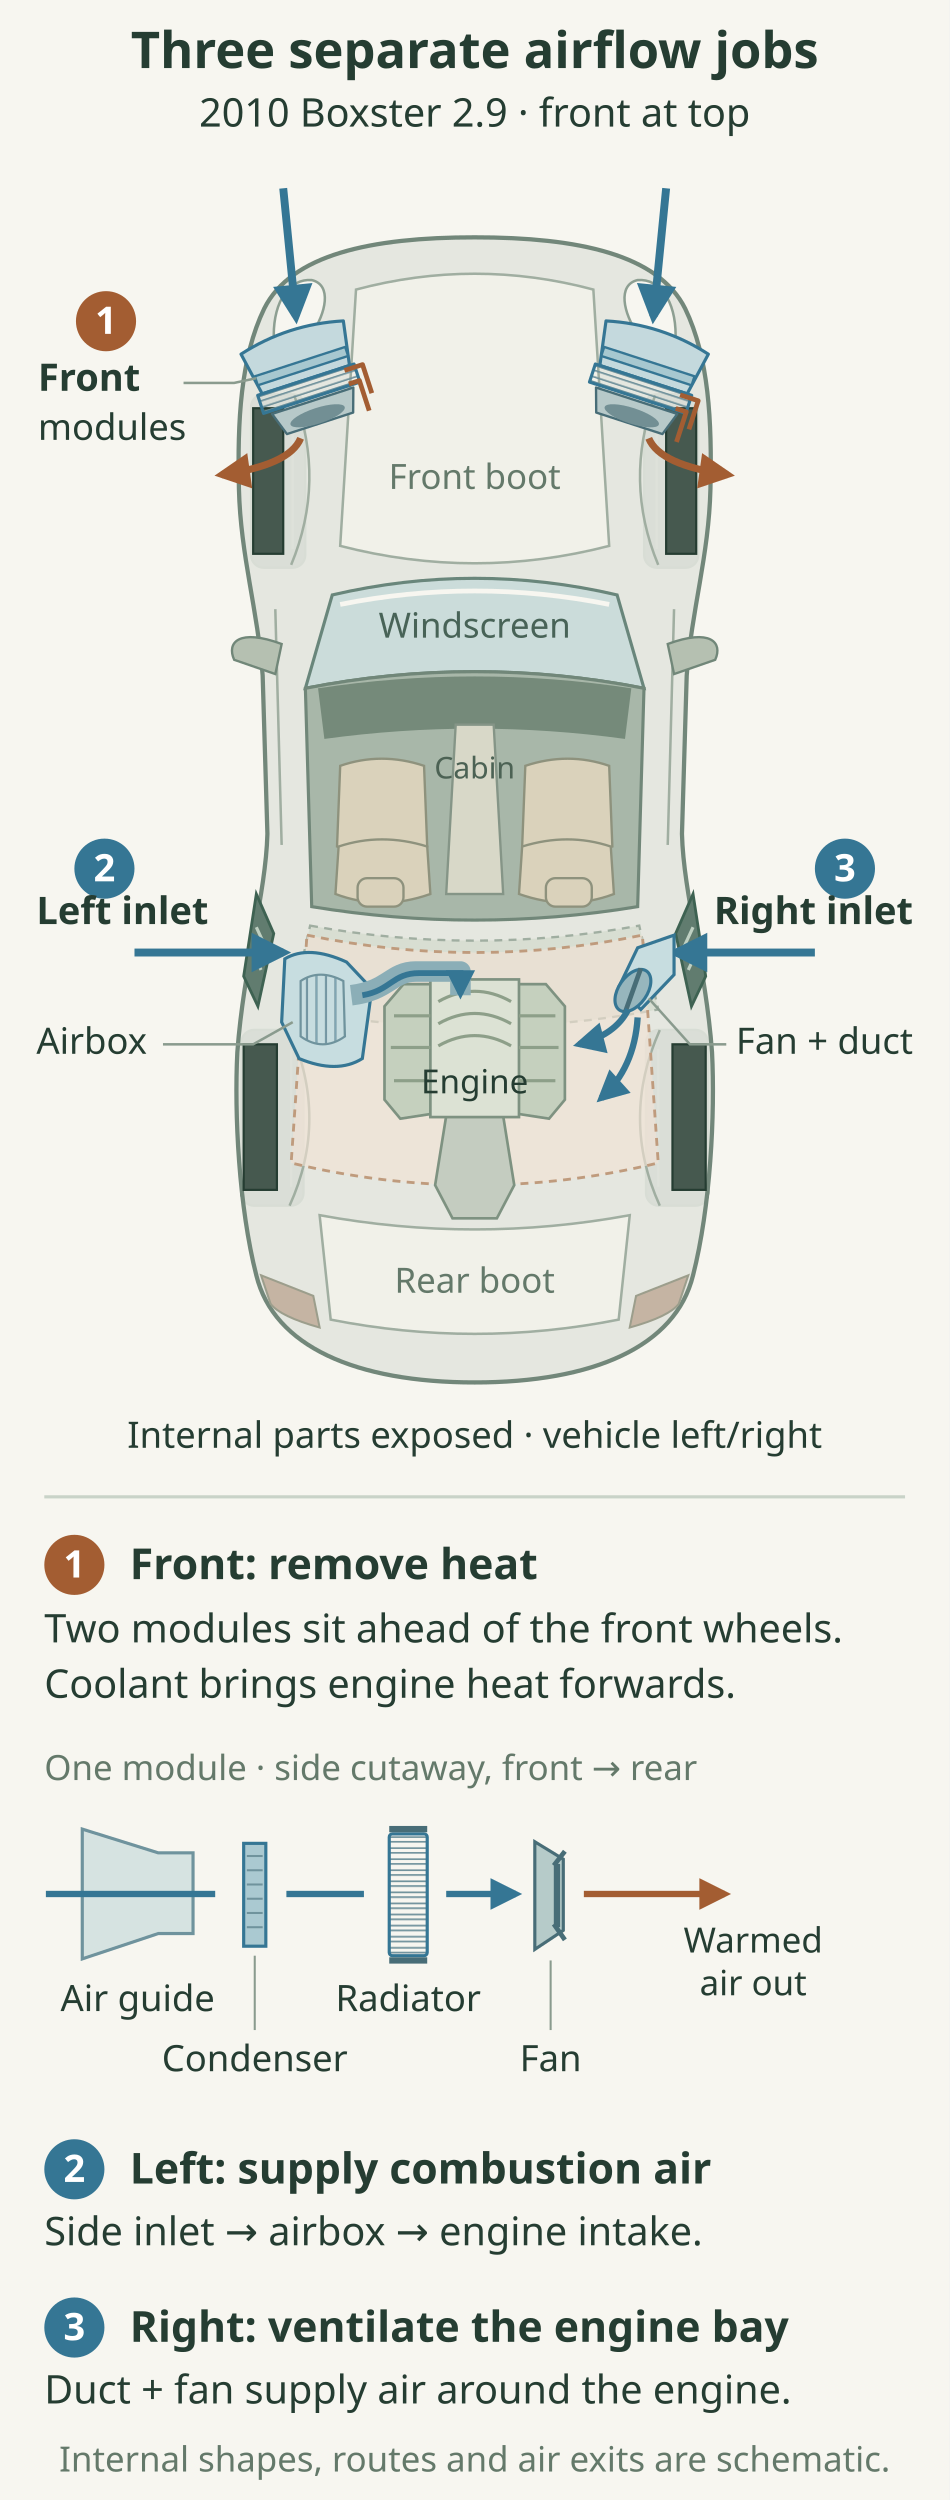
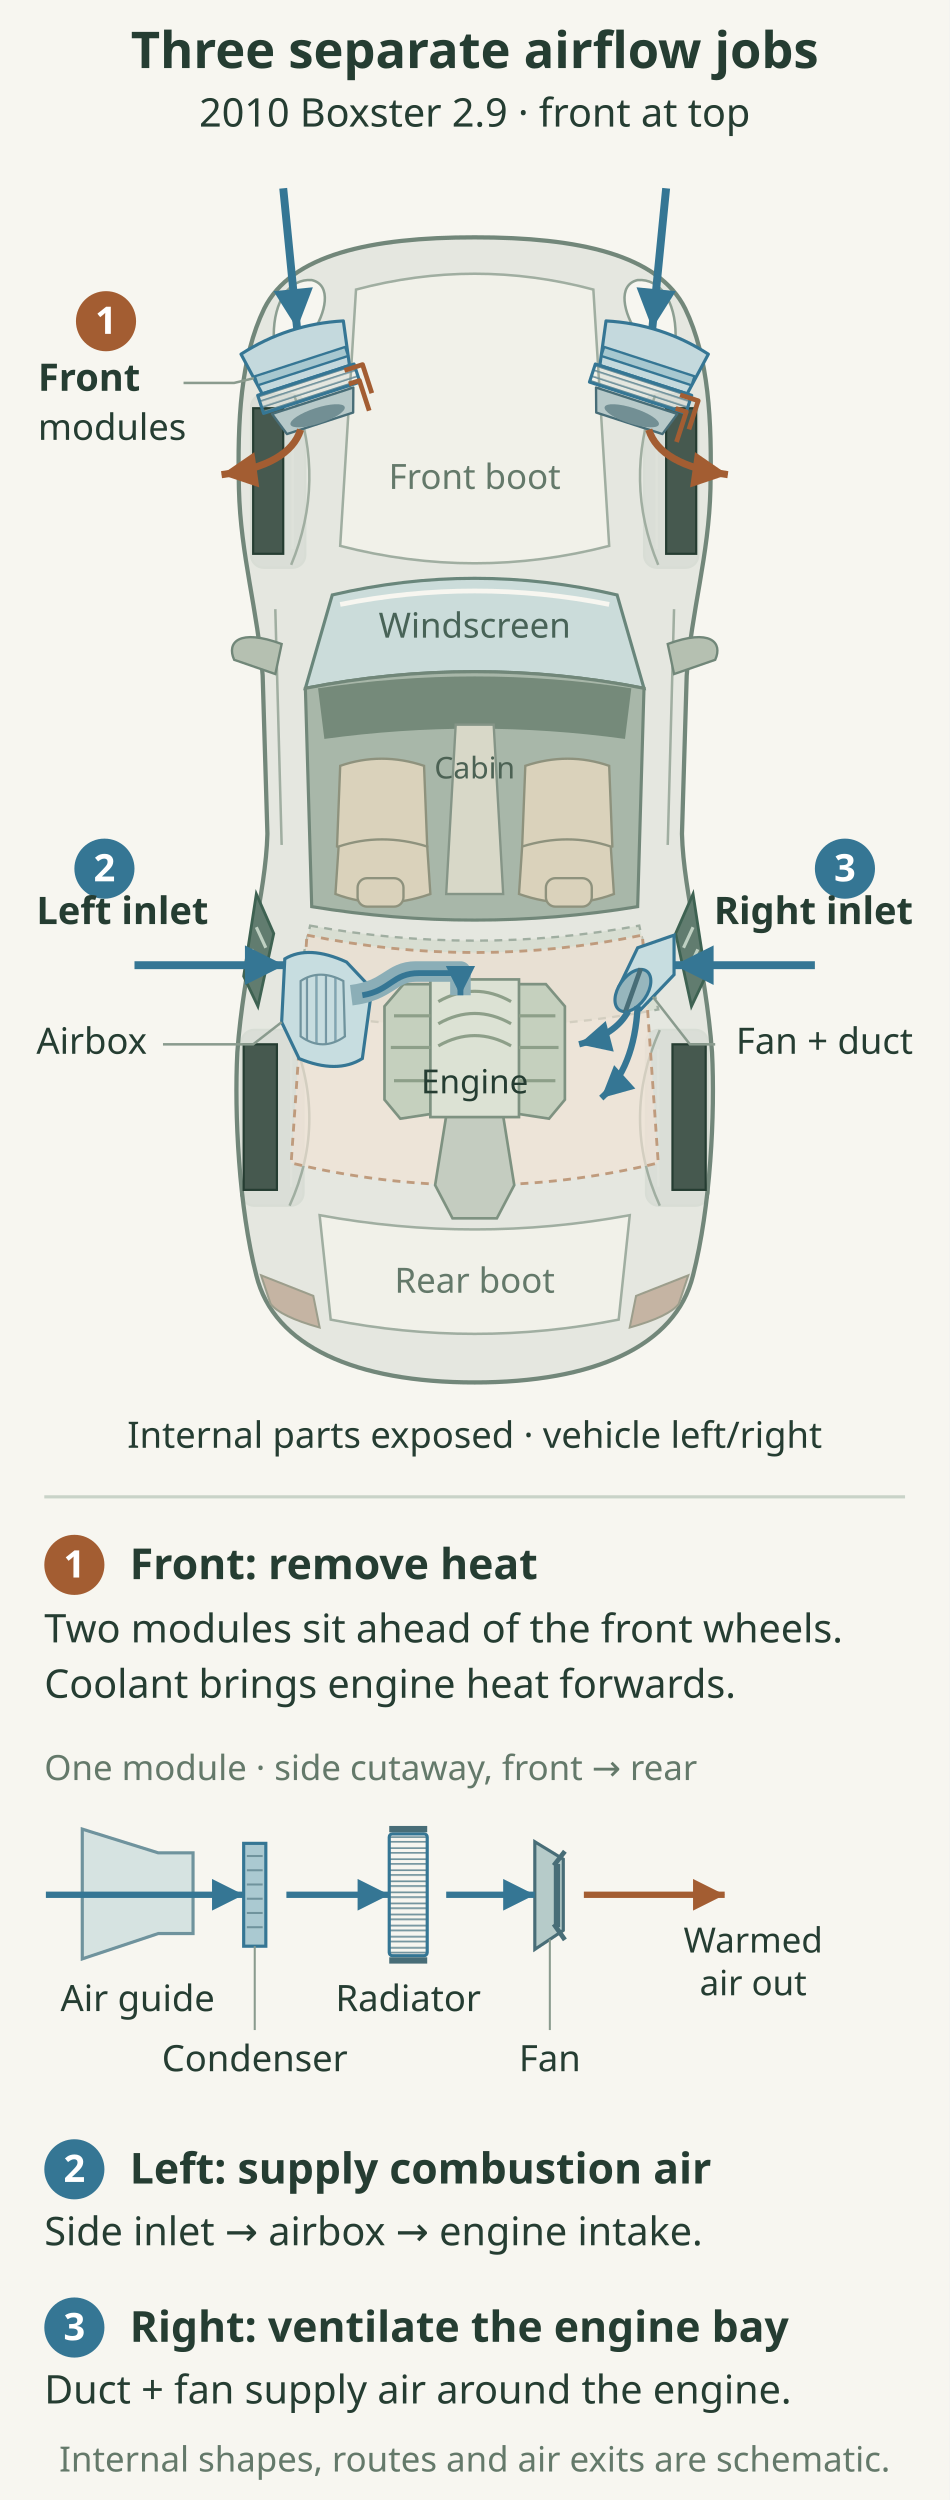
<svg xmlns="http://www.w3.org/2000/svg" viewBox="0 0 600 1580" role="img" aria-labelledby="title desc">
  <defs>
-     <marker id="body-air-blue" viewBox="0 0 10 10" refX="8" refY="5" markerWidth="5" markerHeight="5" orient="auto">
+     <marker id="body-air-blue" viewBox="0 0 10 10" refX="10" refY="5" markerWidth="5" markerHeight="5" orient="auto">
      <path d="M0 0L10 5L0 10Z" fill="#357694" />
    </marker>
-     <marker id="body-air-warm" viewBox="0 0 10 10" refX="8" refY="5" markerWidth="5" markerHeight="5" orient="auto">
+     <marker id="body-air-warm" viewBox="0 0 10 10" refX="10" refY="5" markerWidth="5" markerHeight="5" orient="auto">
      <path d="M0 0L10 5L0 10Z" fill="#a35d32" />
    </marker>
    <pattern id="body-air-fins" width="7" height="7" patternUnits="userSpaceOnUse">
      <path d="M0 2H7M0 5H7" stroke="#6b8e99" stroke-width="1" />
    </pattern>
    <pattern id="body-air-filter" width="6" height="6" patternUnits="userSpaceOnUse">
      <path d="M2 0V6" stroke="#7395a1" stroke-width="1.4" />
    </pattern>
    <g id="body-air-front-module" stroke-linejoin="round">
      <path d="M-34 -27Q0 -36 34 -27L29 1H-29Z" fill="#c4d9dd" stroke="#357694" stroke-width="2" />
      <path d="M-30 -11H30V-5H-30Z" fill="#a7c8d0" stroke="#357694" stroke-width="1.5" />
      <path d="M-32 1H32V13H-32Z" fill="url(#body-air-fins)" stroke="#357694" stroke-width="2" />
      <path d="M-27 15H27L22 30H-22Z" fill="#b7c9c9" stroke="#486d77" stroke-width="1.5" />
      <ellipse cx="0" cy="25" rx="18" ry="5" fill="#728f94" />
      <path d="M25 3H37V22M25 12H32V32" fill="none" stroke="#a35d32" stroke-width="3" />
    </g>
  </defs>
  <rect width="600" height="1580" fill="#f7f6f0" />
  <g font-family="sans-serif" fill="#253d32">
    <text x="300" y="43" text-anchor="middle" font-size="32" font-weight="bold">Three separate airflow jobs</text>
    <text x="300" y="80" text-anchor="middle" font-size="25">2010 Boxster 2.9 · front at top</text>
    <g fill="#46594f" stroke="#253d32" stroke-width="1.5">
      <rect x="158.7" y="249.2" width="34.2" height="109.6" rx="8" />
      <rect x="407.1" y="249.2" width="34.2" height="109.6" rx="8" />
      <rect x="152.6" y="650.9" width="39.2" height="111.1" rx="8" />
      <rect x="408.3" y="650.9" width="39.2" height="111.1" rx="8" />
    </g>
    <g stroke="#819087" stroke-width="1.5">
      <path d="M166 261V347M185 261V347M415 261V347M434 261V347M160 663V750M184 663V750M416 663V750M440 663V750" />
    </g>
    <path d="M300 150C234 150 184 161 167 195C152 226 150 266 151 309C152 351 163 386 166 427L169 527C168 565 154 611 150 665C148 704 151 763 162 806C173 851 225 873.7 300 873.7C375 873.7 427 851 438 806C449 763 452 704 450 665C446 611 432 565 431 527L434 427C437 386 448 351 449 309C450 266 448 226 433 195C416 161 366 150 300 150Z" fill="#e3e7df" fill-opacity=".94" stroke="#72877a" stroke-width="2.7" />
    <g fill="#46594f" stroke="#253d32" stroke-width="1.4">
      <path d="M160 258H179V350H160Z" />
      <path d="M421 258H440V350H421Z" />
      <path d="M154 660H175V752H154Z" />
      <path d="M425 660H446V752H425Z" />
    </g>
    <g fill="none" stroke="#a0aea1" stroke-width="1.6">
      <path d="M186 250Q206 304 184 357M414 250Q394 304 416 357M183 651Q208 707 183 762M417 651Q392 707 417 762" />
      <path d="M174 385L178 534M426 385L422 534" />
    </g>
    <g fill="#f7f6f0" stroke="#8d9f92" stroke-width="1.6">
      <path d="M173 212C173 190 183 176 197 177C210 180 206 198 197 211C189 223 177 226 173 212Z" />
      <path d="M427 212C427 190 417 176 403 177C390 180 394 198 403 211C411 223 423 226 427 212Z" />
    </g>
    <path d="M225 183Q300 163 375 183L385 345Q300 367 215 345Z" fill="#f1f1e9" stroke="#a0aea1" stroke-width="1.6" />
    <text x="300" y="309" text-anchor="middle" font-size="22" fill="#64796a">Front boot</text>
    <use href="#body-air-front-module" transform="translate(193 239) rotate(-18)" />
    <use href="#body-air-front-module" transform="translate(407 239) rotate(18)" />
    <g stroke="#357694" stroke-width="5" fill="none" marker-end="url(#body-air-blue)">
-       <path d="M179 119L187 200" />
-       <path d="M421 119L413 200" />
+       <path d="M179 119L187.758 207.672" />
+       <path d="M421 119L412.242 207.672" />
    </g>
    <g stroke="#a35d32" stroke-width="4.5" fill="none" marker-end="url(#body-air-warm)">
-       <path d="M190 277Q183 294 140 300" />
-       <path d="M410 277Q417 294 460 300" />
+       <path d="M190 271.519Q183 294 140 300" />
+       <path d="M410 271.519Q417 294 460 300" />
    </g>
    <circle cx="67" cy="203" r="19" fill="#a35d32" />
    <text x="67" y="211" text-anchor="middle" font-size="24" fill="#fff" font-weight="bold">1</text>
    <text x="24" y="247" font-size="24" font-weight="bold">Front</text>
    <text x="24" y="278" font-size="23">modules</text>
-     <path d="M116 242H148L162 239" fill="none" stroke="#8a9b8e" stroke-width="1.6" />
+     <path d="M116 242H148L160.43 239" fill="none" stroke="#8a9b8e" stroke-width="1.6" />
    <path d="M210 376Q300 355 390 376L407 435Q300 414 193 435Z" fill="#cbdcda" stroke="#69867b" stroke-width="2" />
    <path d="M215 382Q300 365 385 382" fill="none" stroke="#f7f6f0" stroke-width="3" />
    <path d="M193 435Q300 414 407 435L403 573Q300 590 197 573Z" fill="#a8b7a9" stroke="#718779" stroke-width="2" />
    <path d="M201 435Q300 420 399 435L395 467Q300 454 205 467Z" fill="#758a7a" />
    <g fill="#b5c0b1" stroke="#718779" stroke-width="1.5">
      <path d="M178 407C151 397 143 406 148 417L174 426Z" />
      <path d="M422 407C449 397 457 406 452 417L426 426Z" />
    </g>
    <path d="M288 458L312 458L318 565H282Z" fill="#d8d8c8" stroke="#859587" stroke-width="1.5" />
    <g fill="#dad2bb" stroke="#8e927d" stroke-width="1.5">
      <path d="M215 484Q241 475 268 484L270 535Q242 546 213 535Z" />
      <path d="M214 535Q241 526 270 535L272 565Q241 576 212 565Z" />
      <rect x="226" y="555" width="29" height="18" rx="6" />
      <path d="M332 484Q359 475 385 484L387 535Q358 546 330 535Z" />
      <path d="M330 535Q359 526 386 535L388 565Q359 576 328 565Z" />
      <rect x="345" y="555" width="29" height="18" rx="6" />
    </g>
    <text x="300" y="403" text-anchor="middle" font-size="22" fill="#486357">Windscreen</text>
    <text x="300" y="492" text-anchor="middle" font-size="19" fill="#4c6254">Cabin</text>
    <path d="M196 585Q300 604 404 585L416 638Q300 660 184 638Z" fill="#d8ded2" stroke="#a0aea1" stroke-width="1.5" stroke-dasharray="5 4" />
    <path d="M194 591Q300 613 406 591L416 735Q300 763 184 735Z" fill="#f1e2d3" fill-opacity=".62" stroke="#bf9b7d" stroke-width="1.8" stroke-dasharray="5 4" />
    <path d="M283 699H317L325 749L314 770H286L275 749Z" fill="#c4ccc0" stroke="#7e9281" stroke-width="1.7" />
    <g fill="#c5d0be" stroke="#7e9281" stroke-width="1.7">
      <path d="M255 622H276L279 703L253 707L243 695V636Z" />
      <path d="M324 622H345L357 636V695L347 707L321 703Z" />
      <path d="M272 619H328V706H272Z" fill="#dce2d4" />
    </g>
    <g stroke="#8d9f89" stroke-width="2" fill="none">
      <path d="M249 642H272M247 662H272M249 683H272M328 642H351M328 662H353M328 683H351" />
      <path d="M277 633Q300 620 323 633M277 647Q300 634 323 647M277 661Q300 648 323 661" />
    </g>
    <text x="300" y="691" text-anchor="middle" font-size="21">Engine</text>
    <path d="M180 606Q195 597 219 608L235 625L229 669Q213 679 189 669L178 646Z" fill="#c7dde0" stroke="#357694" stroke-width="2" />
    <path d="M190 620Q202 612 217 620L218 655Q204 665 190 655Z" fill="url(#body-air-filter)" stroke="#6f939d" stroke-width="1.4" />
    <path d="M222 629C246 626 247 614 263 614H291V629" fill="none" stroke="#8baeb7" stroke-width="13" stroke-linejoin="round" />
-     <path d="M229 629C247 626 248 615 265 615H291V628" fill="none" stroke="#357694" stroke-width="3.7" marker-end="url(#body-air-blue)" />
+     <path d="M229 629C247 626 248 615 265 615H291V629" fill="none" stroke="#357694" stroke-width="3.7" marker-end="url(#body-air-blue)" />
    <g fill="#617c6f" stroke="#3e6252" stroke-width="1.8">
      <path d="M162 565L173 590L163 636L154 617Z" />
      <path d="M438 565L427 590L437 636L446 617Z" />
    </g>
    <g stroke="#bfd0c2" stroke-width="2">
      <path d="M162 586L168 599M159 600L165 613M438 586L432 599M441 600L435 613" />
    </g>
-     <path d="M85 602H179" fill="none" stroke="#357694" stroke-width="5" marker-end="url(#body-air-blue)" />
-     <path d="M515 602H427" fill="none" stroke="#357694" stroke-width="5" marker-end="url(#body-air-blue)" />
+     <path d="M85 610H179.8" fill="none" stroke="#357694" stroke-width="5" marker-end="url(#body-air-blue)" />
+     <path d="M515 610H426" fill="none" stroke="#357694" stroke-width="5" marker-end="url(#body-air-blue)" />
    <path d="M426 591L403 599L391 624L405 638L426 616Z" fill="#c7dde0" stroke="#357694" stroke-width="2" />
    <ellipse cx="400" cy="626" rx="9" ry="15" transform="rotate(35 400 626)" fill="#97b6bd" stroke="#357694" stroke-width="2" />
    <path d="M405 612L395 640" stroke="#486d77" stroke-width="3" />
    <g fill="none" stroke="#357694" stroke-width="4" marker-end="url(#body-air-blue)">
-       <path d="M397 638Q389 654 366 660" />
-       <path d="M403 643Q401 675 380 694" />
+       <path d="M397 639.071Q389 654 366 660" />
+       <path d="M403 635.909Q401 675 380 694" />
    </g>
    <circle cx="66" cy="549" r="19" fill="#357694" />
    <text x="66" y="557" text-anchor="middle" font-size="24" fill="#fff" font-weight="bold">2</text>
    <text x="23" y="584" font-size="24" font-weight="bold">Left inlet</text>
    <text x="23" y="666" font-size="23">Airbox</text>
-     <path d="M103 660H160L185 646" fill="none" stroke="#8a9b8e" stroke-width="1.6" />
+     <path d="M103 660H160L178 646" fill="none" stroke="#8a9b8e" stroke-width="1.6" />
    <circle cx="534" cy="549" r="19" fill="#357694" />
    <text x="534" y="557" text-anchor="middle" font-size="24" fill="#fff" font-weight="bold">3</text>
    <text x="577" y="584" text-anchor="end" font-size="24" font-weight="bold">Right inlet</text>
    <text x="577" y="666" text-anchor="end" font-size="23">Fan + duct</text>
-     <path d="M459 660H436L410 631" fill="none" stroke="#8a9b8e" stroke-width="1.6" />
+     <path d="M452 660H436L412.636 630" fill="none" stroke="#8a9b8e" stroke-width="1.6" />
    <path d="M202 768Q300 786 398 768L391 834Q300 852 209 834Z" fill="#f1f1e9" stroke="#a0aea1" stroke-width="1.6" />
    <text x="300" y="817" text-anchor="middle" font-size="22" fill="#64796a">Rear boot</text>
    <g fill="#c5b4a3" stroke="#9c9e8c" stroke-width="1.3">
      <path d="M165 806L198 819L202 839Q177 832 171 824Z" />
      <path d="M435 806L402 819L398 839Q423 832 429 824Z" />
    </g>
    <text x="300" y="915" text-anchor="middle" font-size="23">Internal parts exposed · vehicle left/right</text>
    <path d="M28 946H572" stroke="#c9d3c8" stroke-width="2" />
    <circle cx="47" cy="989" r="19" fill="#a35d32" />
    <text x="47" y="997" text-anchor="middle" font-size="24" fill="#fff" font-weight="bold">1</text>
    <text x="82" y="998" font-size="27" font-weight="bold">Front: remove heat</text>
    <text x="28" y="1038" font-size="25">Two modules sit ahead of the front wheels.</text>
    <text x="28" y="1073" font-size="25">Coolant brings engine heat forwards.</text>
    <g transform="translate(0 1103)">
      <text x="28" y="22" font-size="22" fill="#64796a">One module · side cutaway, front → rear</text>
      <path d="M52 53L100 68L122 68V119H100L52 135Z" fill="#d6e3e1" stroke="#6f939d" stroke-width="2" />
      <rect x="154" y="62" width="14" height="65" fill="#aac9d1" stroke="#357694" stroke-width="2" />
      <path d="M156 70H166M156 79H166M156 88H166M156 97H166M156 106H166M156 115H166" stroke="#6f939d" stroke-width="1.3" />
      <rect x="246" y="56" width="24" height="77" rx="2" fill="url(#body-air-fins)" stroke="#357694" stroke-width="2" />
      <path d="M246 53H270M246 136H270" stroke="#486d77" stroke-width="4" />
      <path d="M338 61L356 72V117L338 129Z" fill="#b6cbc9" stroke="#486d77" stroke-width="2" />
      <path d="M352 75V115" stroke="#486d77" stroke-width="4" />
      <path d="M350 76L357 67M350 113L357 123" stroke="#486d77" stroke-width="3" />
-       <path d="M29 94H136M181 94H230M282 94H326" fill="none" stroke="#357694" stroke-width="4" marker-end="url(#body-air-blue)" />
-       <path d="M369 94H458" fill="none" stroke="#a35d32" stroke-width="4" marker-end="url(#body-air-warm)" />
+       <g fill="none" stroke="#357694" stroke-width="4" marker-end="url(#body-air-blue)">
+         <path d="M29 94.5H154" />
+         <path d="M181 94.5H246" />
+         <path d="M282 94.5H338" />
+       </g>
+       <path d="M369 94.5H458" fill="none" stroke="#a35d32" stroke-width="4" marker-end="url(#body-air-warm)" />
      <text x="87" y="168" text-anchor="middle" font-size="23">Air guide</text>
      <text x="161" y="206" text-anchor="middle" font-size="23">Condenser</text>
-       <path d="M161 133V180" stroke="#8a9b8e" stroke-width="1.3" />
+       <path d="M161 127V180" stroke="#8a9b8e" stroke-width="1.3" />
      <text x="258" y="168" text-anchor="middle" font-size="23">Radiator</text>
-       <text x="348" y="206" text-anchor="middle" font-size="23">Fan</text>
-       <path d="M348 136V180" stroke="#8a9b8e" stroke-width="1.3" />
+       <text x="347.5" y="206" text-anchor="middle" font-size="23">Fan</text>
+       <path d="M347.5 122.667V180" stroke="#8a9b8e" stroke-width="1.3" />
      <text x="476" y="131" text-anchor="middle" font-size="22">Warmed</text>
      <text x="476" y="158" text-anchor="middle" font-size="22">air out</text>
    </g>
    <circle cx="47" cy="1371" r="19" fill="#357694" />
    <text x="47" y="1379" text-anchor="middle" font-size="24" fill="#fff" font-weight="bold">2</text>
    <text x="82" y="1380" font-size="27" font-weight="bold">Left: supply combustion air</text>
    <text x="28" y="1419" font-size="25">Side inlet → airbox → engine intake.</text>
    <circle cx="47" cy="1471" r="19" fill="#357694" />
    <text x="47" y="1479" text-anchor="middle" font-size="24" fill="#fff" font-weight="bold">3</text>
    <text x="82" y="1480" font-size="27" font-weight="bold">Right: ventilate the engine bay</text>
    <text x="28" y="1519" font-size="25">Duct + fan supply air around the engine.</text>
    <text x="300" y="1562" text-anchor="middle" font-size="22" fill="#64796a">Internal shapes, routes and air exits are schematic.</text>
  </g>
</svg>
